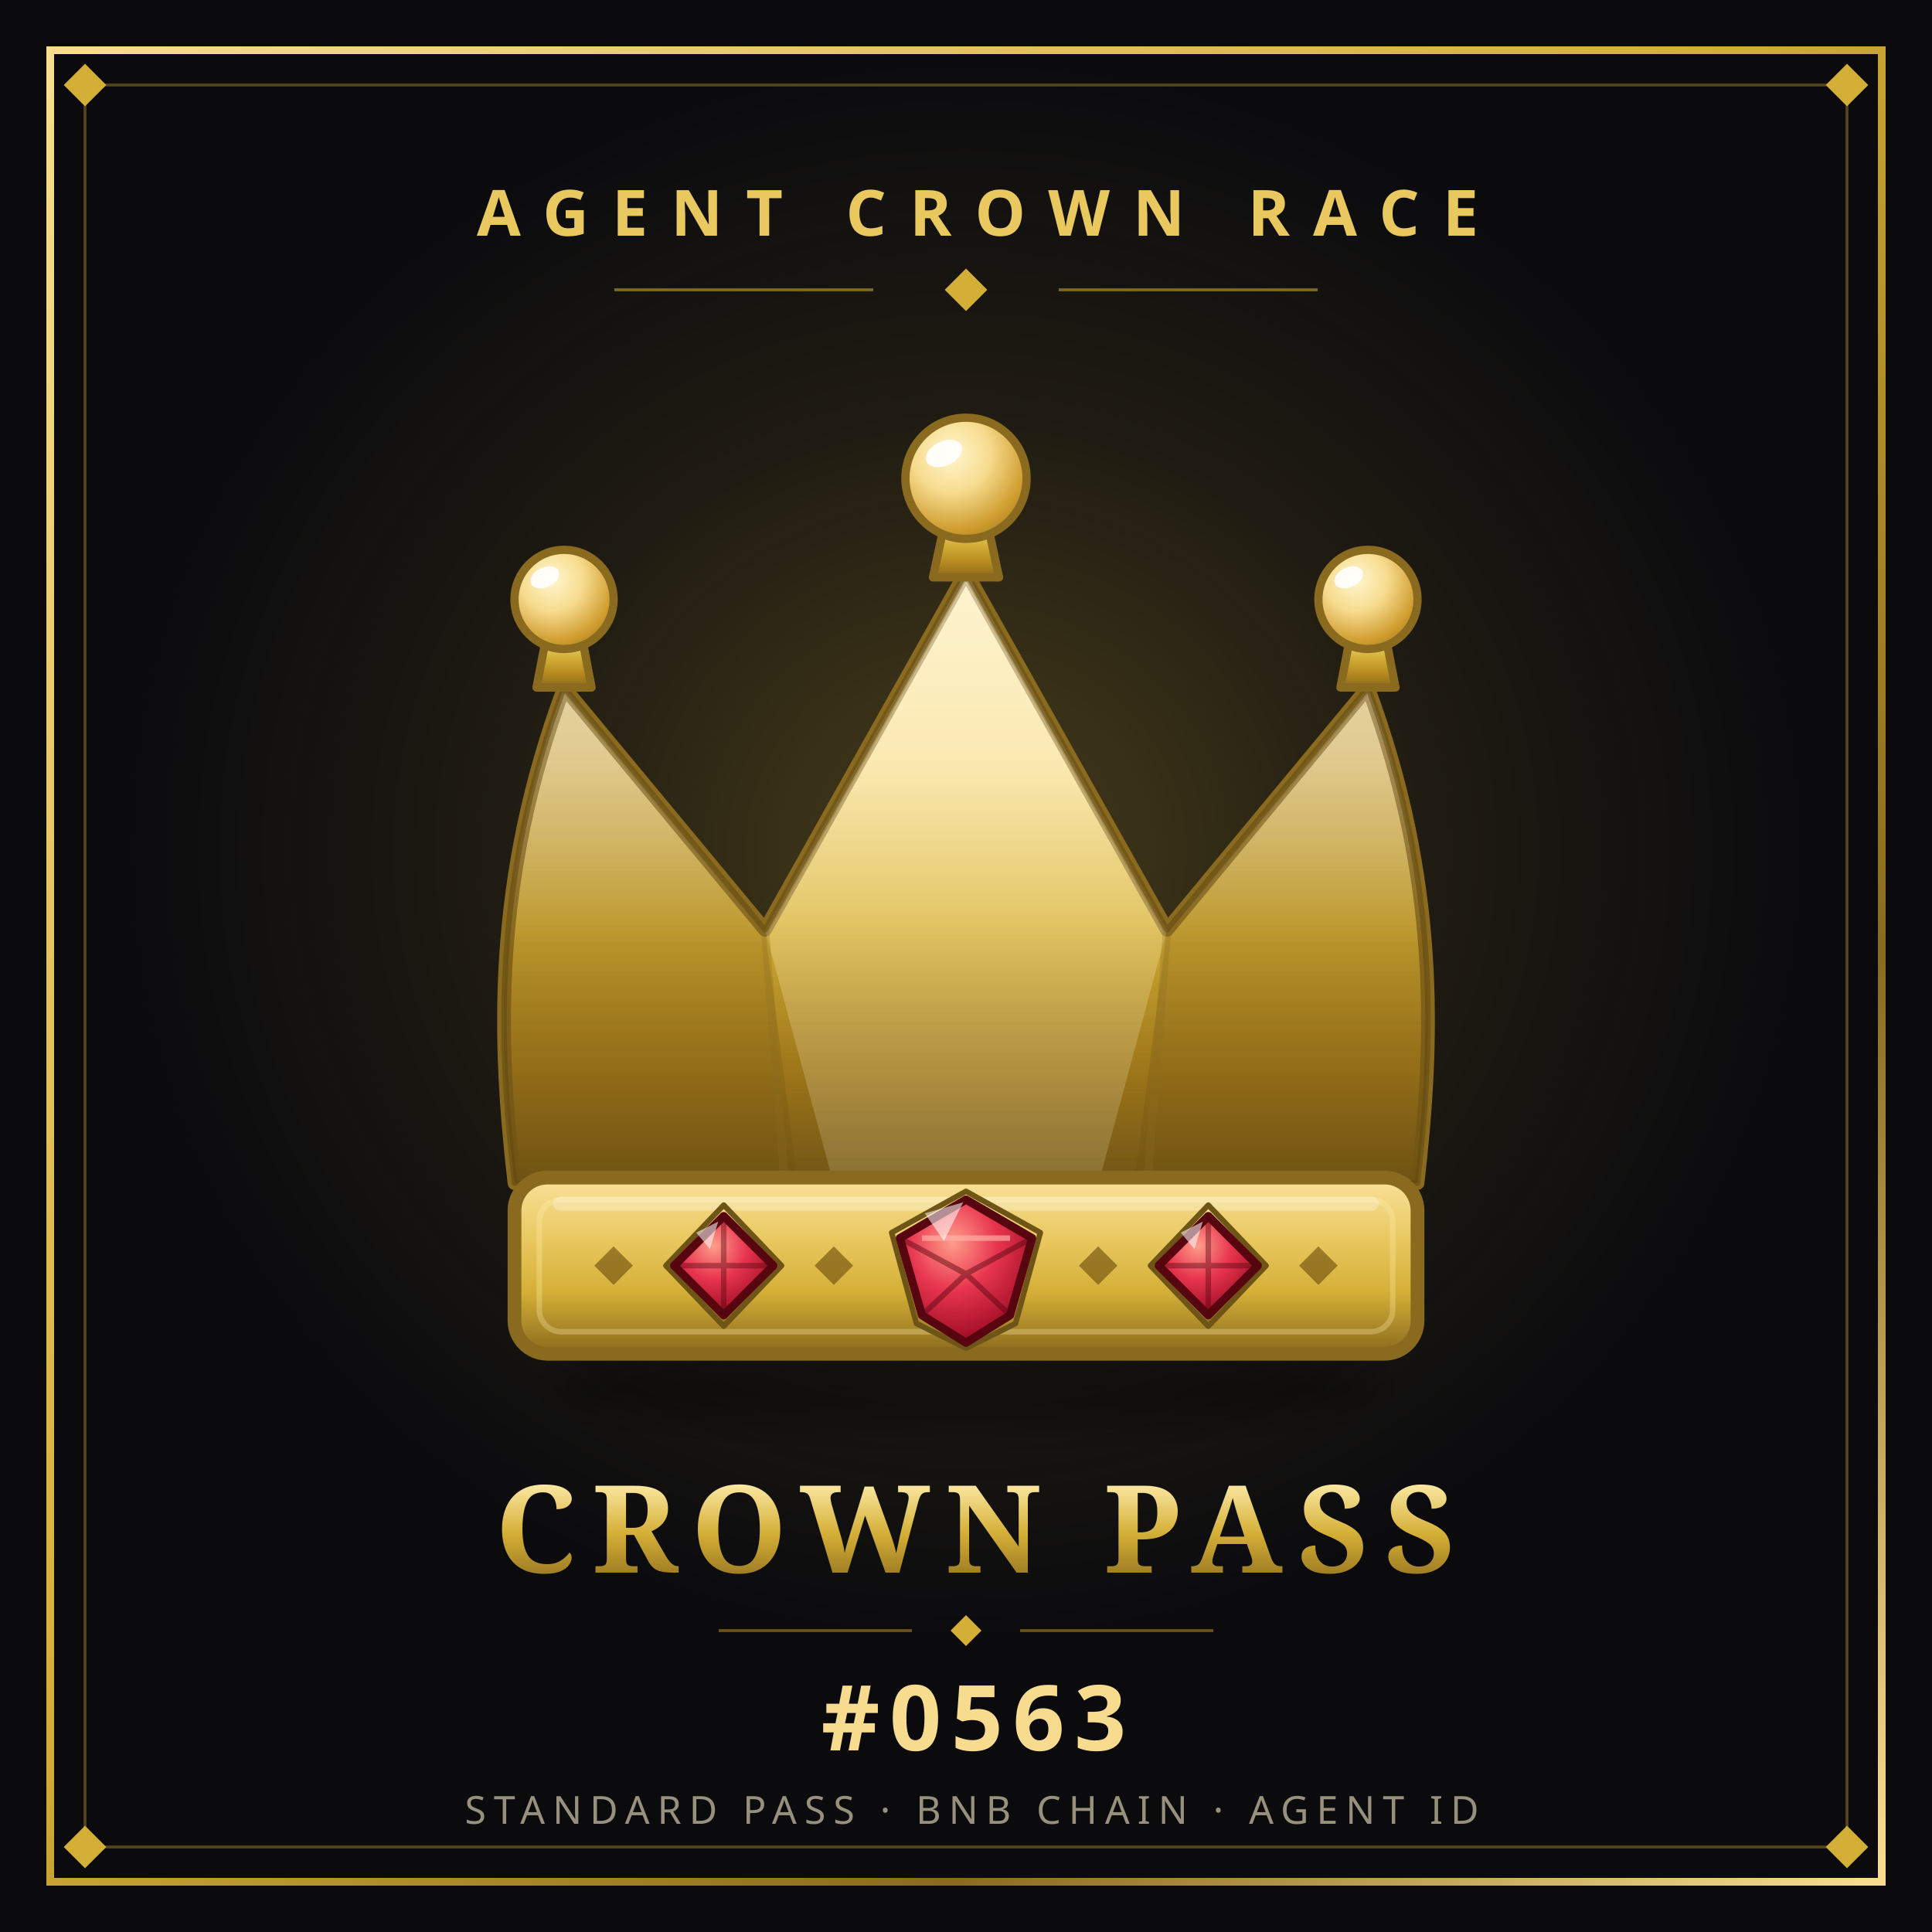
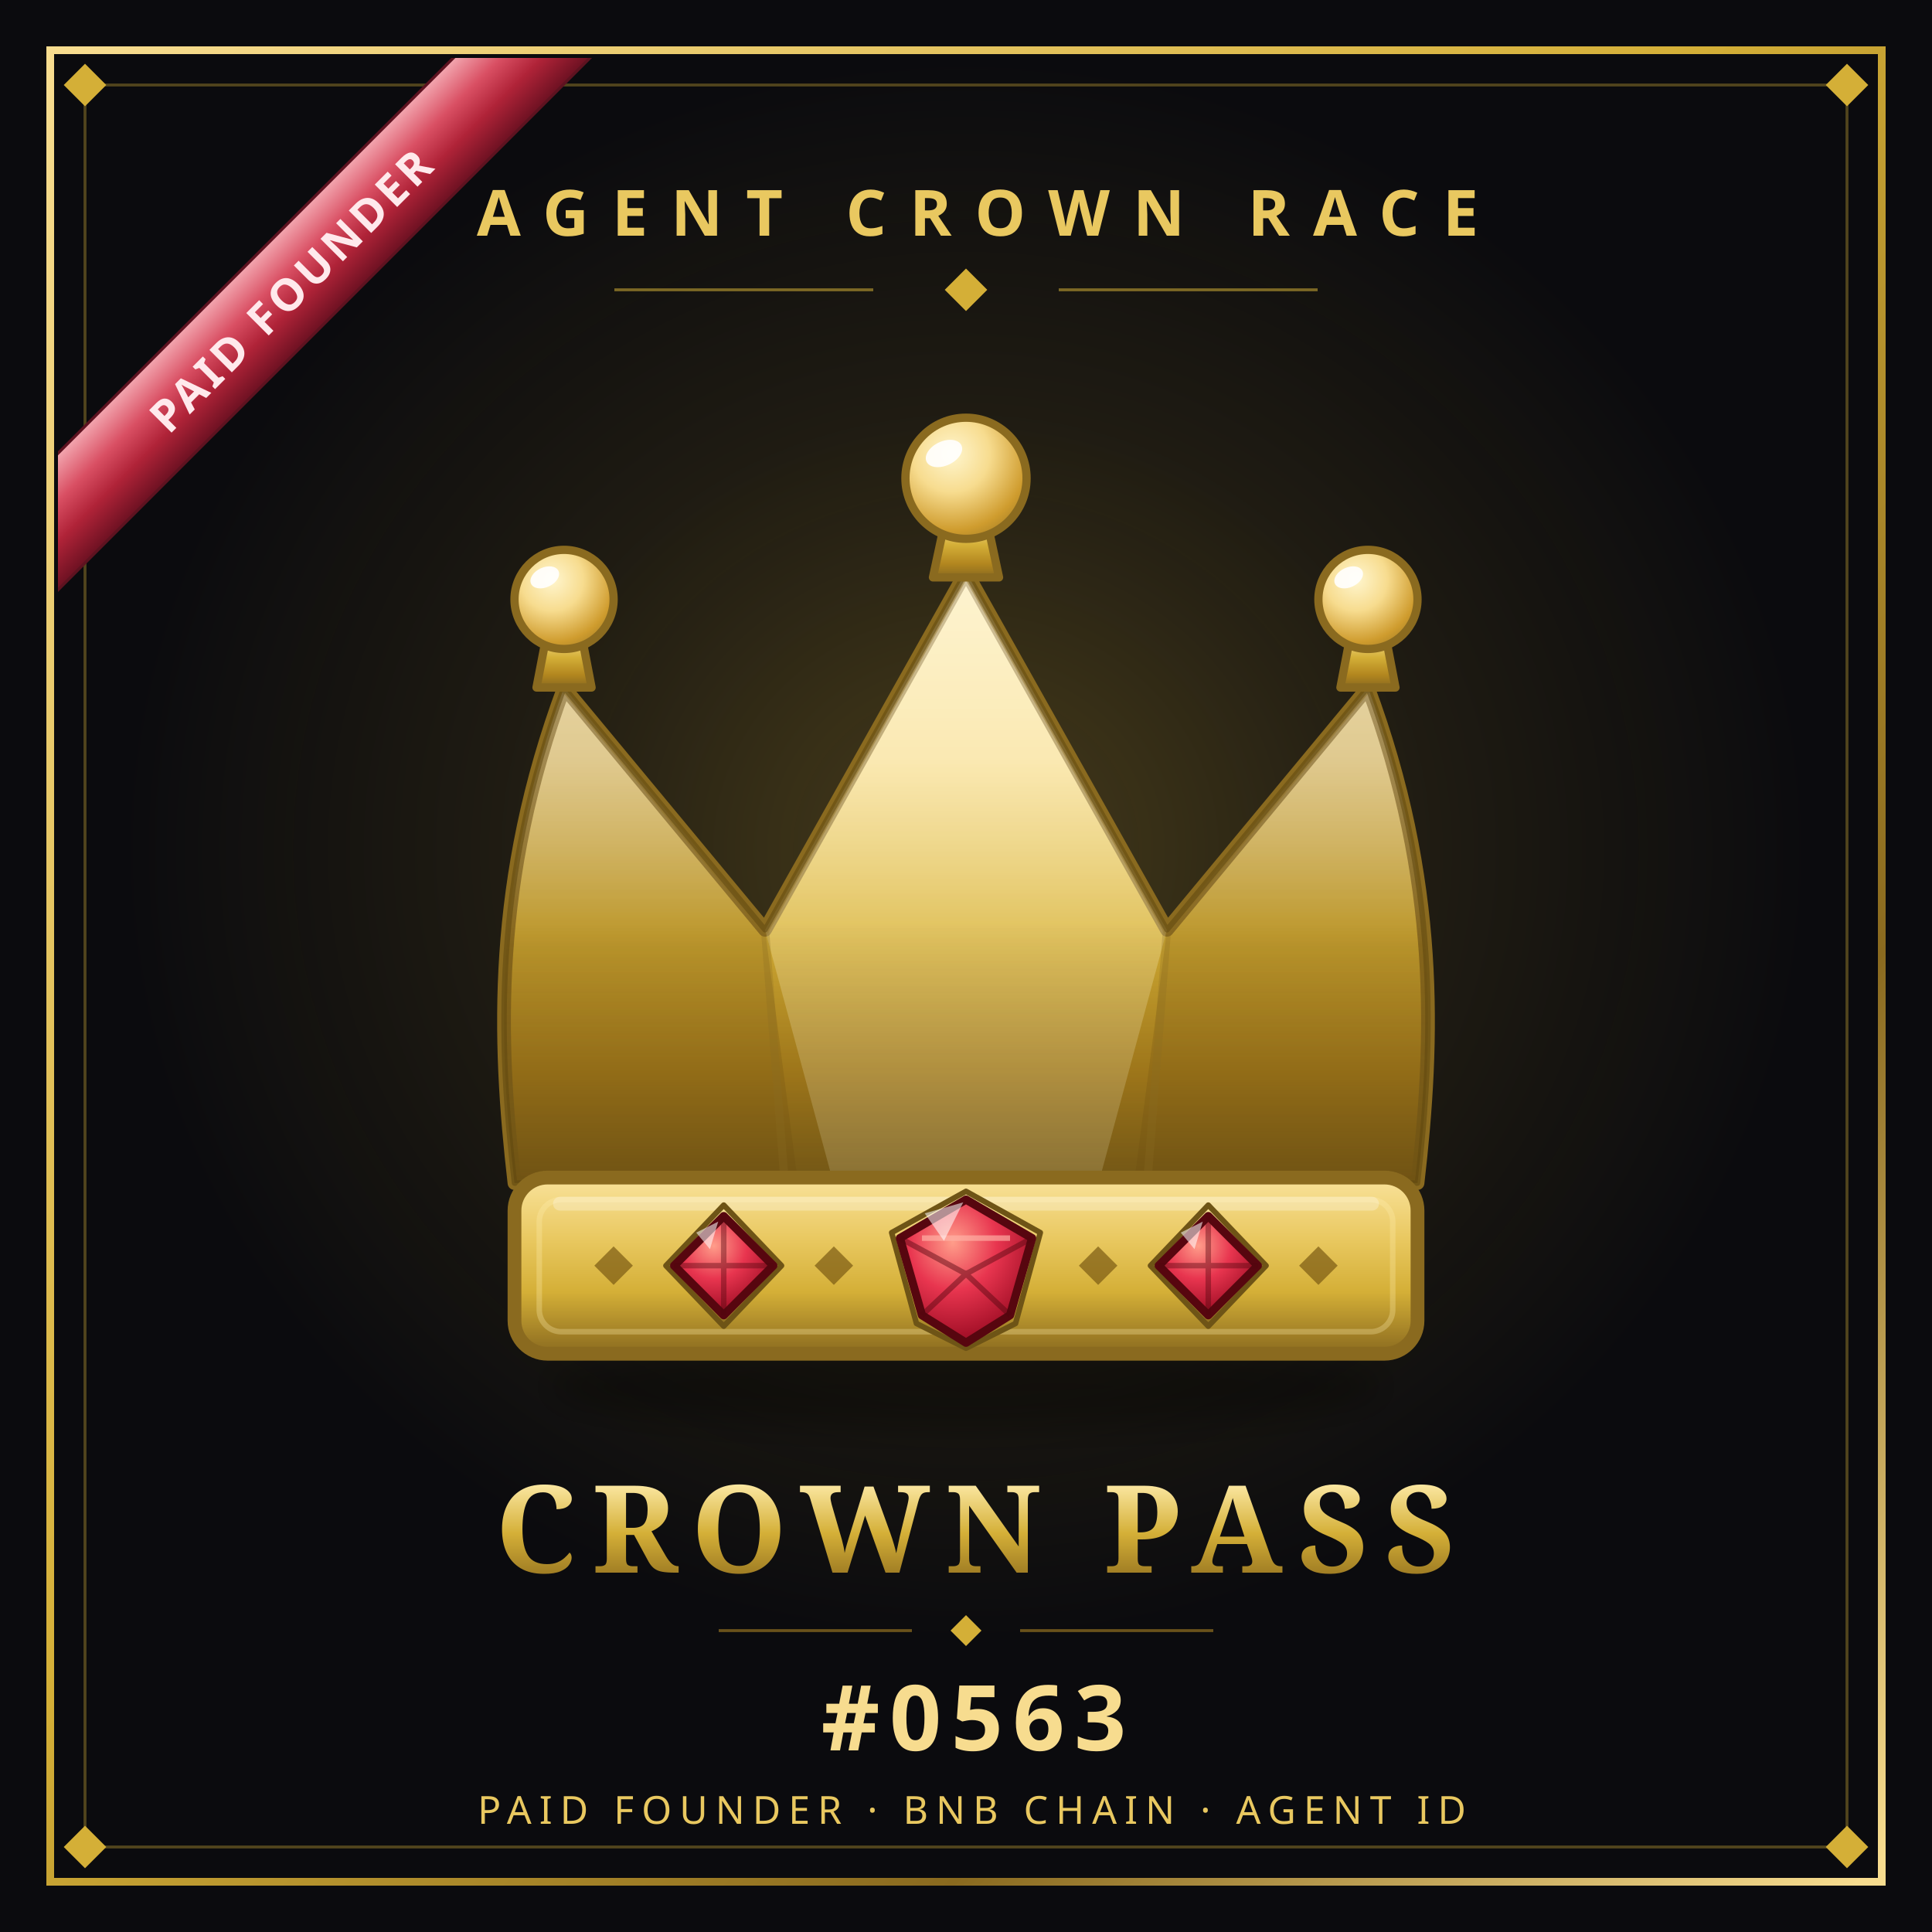
<svg xmlns="http://www.w3.org/2000/svg" viewBox="0 0 1000 1000" role="img" aria-label="Crown Pass #0563">
  <defs>
    <radialGradient id="passGlow" cx=".5" cy=".5" r=".5">
      <stop offset="0" stop-color="#d4af37" stop-opacity=".30" />
      <stop offset=".55" stop-color="#d4af37" stop-opacity=".10" />
      <stop offset="1" stop-color="#d4af37" stop-opacity="0" />
    </radialGradient>
    <linearGradient id="frameGold" x1="0" y1="0" x2="1" y2="1">
      <stop offset="0" stop-color="#f7dc8f" />
      <stop offset=".45" stop-color="#d4af37" />
      <stop offset=".75" stop-color="#8a6a1f" />
      <stop offset="1" stop-color="#f7dc8f" />
    </linearGradient>
    <linearGradient id="titleGold" x1="0" y1="0" x2="0" y2="1">
      <stop offset="0" stop-color="#fbe7a1" />
      <stop offset=".55" stop-color="#d4af37" />
      <stop offset="1" stop-color="#a07d24" />
    </linearGradient>
    <clipPath id="cardClip">
      <rect x="30" y="30" width="940" height="940" />
    </clipPath>
  </defs>
  <defs>
+     <linearGradient id="founderBand" x1="0" y1="0" x2="0" y2="1">
+       <stop offset="0" stop-color="#f3a7b0" />
+       <stop offset=".35" stop-color="#d94f63" />
+       <stop offset=".65" stop-color="#b02338" />
+       <stop offset="1" stop-color="#6d1122" />
+     </linearGradient>
    <linearGradient id="goldBody" x1="0" y1="0" x2="0" y2="1">
      <stop offset="0" stop-color="#fbe7a1" />
      <stop offset=".3" stop-color="#f7dc8f" />
      <stop offset=".58" stop-color="#d4af37" />
      <stop offset=".82" stop-color="#b3871f" />
      <stop offset="1" stop-color="#8a6a1f" />
    </linearGradient>
    <linearGradient id="goldBand" x1="0" y1="0" x2="0" y2="1">
      <stop offset="0" stop-color="#f9e29a" />
      <stop offset=".35" stop-color="#e9c860" />
      <stop offset=".65" stop-color="#d4af37" />
      <stop offset="1" stop-color="#8a6a1f" />
    </linearGradient>
    <radialGradient id="orbGrad" cx=".38" cy=".3" r=".9">
      <stop offset="0" stop-color="#fff6cf" />
      <stop offset=".35" stop-color="#f7dc8f" />
      <stop offset=".7" stop-color="#cf9c2e" />
      <stop offset="1" stop-color="#8a6a1f" />
    </radialGradient>
    <radialGradient id="rubyGrad" cx=".4" cy=".3" r=".95">
      <stop offset="0" stop-color="#ff9d8a" />
      <stop offset=".35" stop-color="#e8354f" />
      <stop offset=".68" stop-color="#a8122a" />
      <stop offset="1" stop-color="#5f0815" />
    </radialGradient>
    <linearGradient id="sheenGrad" x1="0" y1="0" x2="0" y2="1">
      <stop offset="0" stop-color="#ffffff" stop-opacity=".5" />
      <stop offset="1" stop-color="#ffffff" stop-opacity="0" />
    </linearGradient>
    <linearGradient id="shadeGrad" x1="0" y1="0" x2="0" y2="1">
      <stop offset="0" stop-color="#463004" stop-opacity="0" />
      <stop offset="1" stop-color="#463004" stop-opacity=".38" />
    </linearGradient>
    <filter id="blur6" x="-40%" y="-40%" width="180%" height="180%">
      <feGaussianBlur stdDeviation="6" />
    </filter>
    <clipPath id="bodyClip">
      <path d="M92 332 C86 280 84 222 110 152 L183 240 L256 110 L329 240 L402 152 C428 222 426 280 420 332 Z" />
    </clipPath>
  </defs>
  <rect width="1000" height="1000" fill="#0b0b0e" />
  <ellipse cx="500" cy="440" rx="440" ry="410" fill="url(#passGlow)" />
  <rect x="26" y="26" width="948" height="948" fill="none" stroke="url(#frameGold)" stroke-width="4" />
  <rect x="44" y="44" width="912" height="912" fill="none" stroke="#d4af37" stroke-width="1.5" opacity=".35" />
  <path d="M44 33 L55 44 L44 55 L33 44 Z" fill="#d4af37" />
  <path d="M956 33 L967 44 L956 55 L945 44 Z" fill="#d4af37" />
  <path d="M44 945 L55 956 L44 967 L33 956 Z" fill="#d4af37" />
  <path d="M956 945 L967 956 L956 967 L945 956 Z" fill="#d4af37" />
  <text x="506" y="122" text-anchor="middle" font-family="'Noto Sans', Arial, sans-serif" font-size="33" font-weight="600" letter-spacing="12" fill="#e9c860">AGENT CROWN RACE</text>
  <g stroke="#d4af37" opacity=".55">
    <path d="M318 150 H452 M548 150 H682" stroke-width="1.5" />
  </g>
  <path d="M500 139 L511 150 L500 161 L489 150 Z" fill="#d4af37" />
  <svg x="215" y="182" width="570" height="570" viewBox="56 30 400 400">
    <g id="crown">
      <ellipse cx="256" cy="406" rx="152" ry="15" fill="#000000" opacity=".30" filter="url(#blur6)" />
      <path d="M92 332 C86 280 84 222 110 152 L183 240 L256 110 L329 240 L402 152 C428 222 426 280 420 332 Z" fill="url(#goldBody)" stroke="#8a6a1f" stroke-width="5" stroke-linejoin="round" />
      <g clip-path="url(#bodyClip)">
        <polygon points="60,340 110,140 183,240 196,340" fill="#7a5a12" opacity=".26" />
        <polygon points="452,340 402,140 329,240 316,340" fill="#7a5a12" opacity=".26" />
        <polygon points="183,240 256,110 329,240 302,340 210,340" fill="#fff3bc" opacity=".30" />
        <rect x="60" y="96" width="392" height="150" fill="url(#sheenGrad)" />
        <rect x="60" y="238" width="392" height="102" fill="url(#shadeGrad)" />
      </g>
      <g stroke="#8a6a1f" stroke-width="3" opacity=".45" fill="none">
        <path d="M110 152 L183 240 L256 110 L329 240 L402 152" />
        <path d="M183 240 L190 330 M329 240 L322 330" opacity=".6" />
      </g>
      <path d="M92 332 C86 280 84 222 110 152 L183 240 L256 110 L329 240 L402 152 C428 222 426 280 420 332 Z" fill="none" stroke="#5f470e" stroke-width="2" stroke-linejoin="round" opacity=".55" />
      <path d="M100 152 L120 152 L115 126 L105 126 Z" fill="url(#goldBody)" stroke="#8a6a1f" stroke-width="3" stroke-linejoin="round" />
      <path d="M244 112 L268 112 L262 84 L250 84 Z" fill="url(#goldBody)" stroke="#8a6a1f" stroke-width="3" stroke-linejoin="round" />
      <path d="M392 152 L412 152 L407 126 L397 126 Z" fill="url(#goldBody)" stroke="#8a6a1f" stroke-width="3" stroke-linejoin="round" />
      <g stroke="#8a6a1f" stroke-width="3">
        <circle cx="110" cy="120" r="18" fill="url(#orbGrad)" />
        <circle cx="256" cy="76" r="22" fill="url(#orbGrad)" />
        <circle cx="402" cy="120" r="18" fill="url(#orbGrad)" />
      </g>
      <g fill="#ffffff">
        <ellipse cx="103" cy="112" rx="5.5" ry="3.6" opacity=".9" transform="rotate(-25 103 112)" />
        <ellipse cx="248" cy="67" rx="7" ry="4.4" opacity=".9" transform="rotate(-25 248 67)" />
        <ellipse cx="395" cy="112" rx="5.5" ry="3.6" opacity=".9" transform="rotate(-25 395 112)" />
      </g>
      <rect x="92" y="330" width="328" height="64" rx="12" fill="url(#goldBand)" stroke="#8a6a1f" stroke-width="5" />
      <rect x="101" y="338" width="310" height="48" rx="8" fill="none" stroke="#ffeeb0" stroke-width="2" opacity=".30" />
      <rect x="106" y="337" width="300" height="5" rx="2.5" fill="#ffffff" opacity=".26" />
      <g fill="#7a5a12" opacity=".7">
        <path d="M128 355 L135 362 L128 369 L121 362 Z" />
        <path d="M208 355 L215 362 L208 369 L201 362 Z" />
        <path d="M304 355 L311 362 L304 369 L297 362 Z" />
        <path d="M384 355 L391 362 L384 369 L377 362 Z" />
      </g>
      <g fill="url(#goldBand)" stroke="#6e5416" stroke-width="2" stroke-linejoin="round">
        <polygon points="256,335 283,350 274,383 256,392 238,383 229,350" />
        <polygon points="168,340 189,362 168,384 147,362" />
        <polygon points="344,340 365,362 344,384 323,362" />
      </g>
      <polygon points="256,338 280,352 272,380 256,390 240,380 232,352" fill="url(#rubyGrad)" stroke="#57060f" stroke-width="3" stroke-linejoin="round" />
      <g stroke="#ffb3a7" stroke-width="2" opacity=".65" fill="none">
        <path d="M240 352 L272 352" />
      </g>
      <g stroke="#50040d" stroke-width="2" opacity=".45" fill="none">
        <path d="M232 352 L256 365 L280 352 M240 380 L256 365 L272 380" />
      </g>
      <polygon points="241,343 255,339 248,353" fill="#ffffff" opacity=".55" />
      <g stroke="#57060f" stroke-width="3" stroke-linejoin="round">
        <polygon points="168,344 186,362 168,380 150,362" fill="url(#rubyGrad)" />
        <polygon points="344,344 362,362 344,380 326,362" fill="url(#rubyGrad)" />
      </g>
      <g stroke="#50040d" stroke-width="2" opacity=".4" fill="none">
        <path d="M150 362 L186 362 M168 344 L168 380" />
        <path d="M326 362 L362 362 M344 344 L344 380" />
      </g>
      <g fill="#ffffff" opacity=".55">
        <polygon points="158,350 166,346 163,356" />
        <polygon points="334,350 342,346 339,356" />
      </g>
    </g>
  </svg>
  <text x="505" y="814" text-anchor="middle" font-family="Georgia, 'Noto Serif', serif" font-size="63" font-weight="700" letter-spacing="8" fill="url(#titleGold)">CROWN PASS</text>
  <g stroke="#8a6a1f" opacity=".75">
    <path d="M372 844 H472 M528 844 H628" stroke-width="1.5" />
  </g>
  <path d="M500 836 L508 844 L500 852 L492 844 Z" fill="#d4af37" />
  <text x="504" y="906" text-anchor="middle" font-family="'Noto Sans', Arial, sans-serif" font-size="47" font-weight="600" letter-spacing="5" fill="#f7dc8f">#0563</text>
-   <text x="503" y="944" text-anchor="middle" font-family="'Noto Sans', Arial, sans-serif" font-size="20" letter-spacing="4" fill="#97907c">STANDARD PASS · BNB CHAIN · AGENT ID</text>
+   <text x="503" y="944" text-anchor="middle" font-family="'Noto Sans', Arial, sans-serif" font-size="20" letter-spacing="4" fill="#e9c860">PAID FOUNDER · BNB CHAIN · AGENT ID</text>
+   <g clip-path="url(#cardClip)">
+     <g transform="rotate(-45 150 150)">
+       <rect x="-90" y="125" width="480" height="50" fill="url(#founderBand)" stroke="#5e1220" stroke-width="1.5" />
+       <text x="150" y="159" text-anchor="middle" font-family="'Noto Sans', Arial, sans-serif" font-size="23" font-weight="700" letter-spacing="2" fill="#ffe9ec">PAID FOUNDER</text>
+     </g>
+   </g>
</svg>
